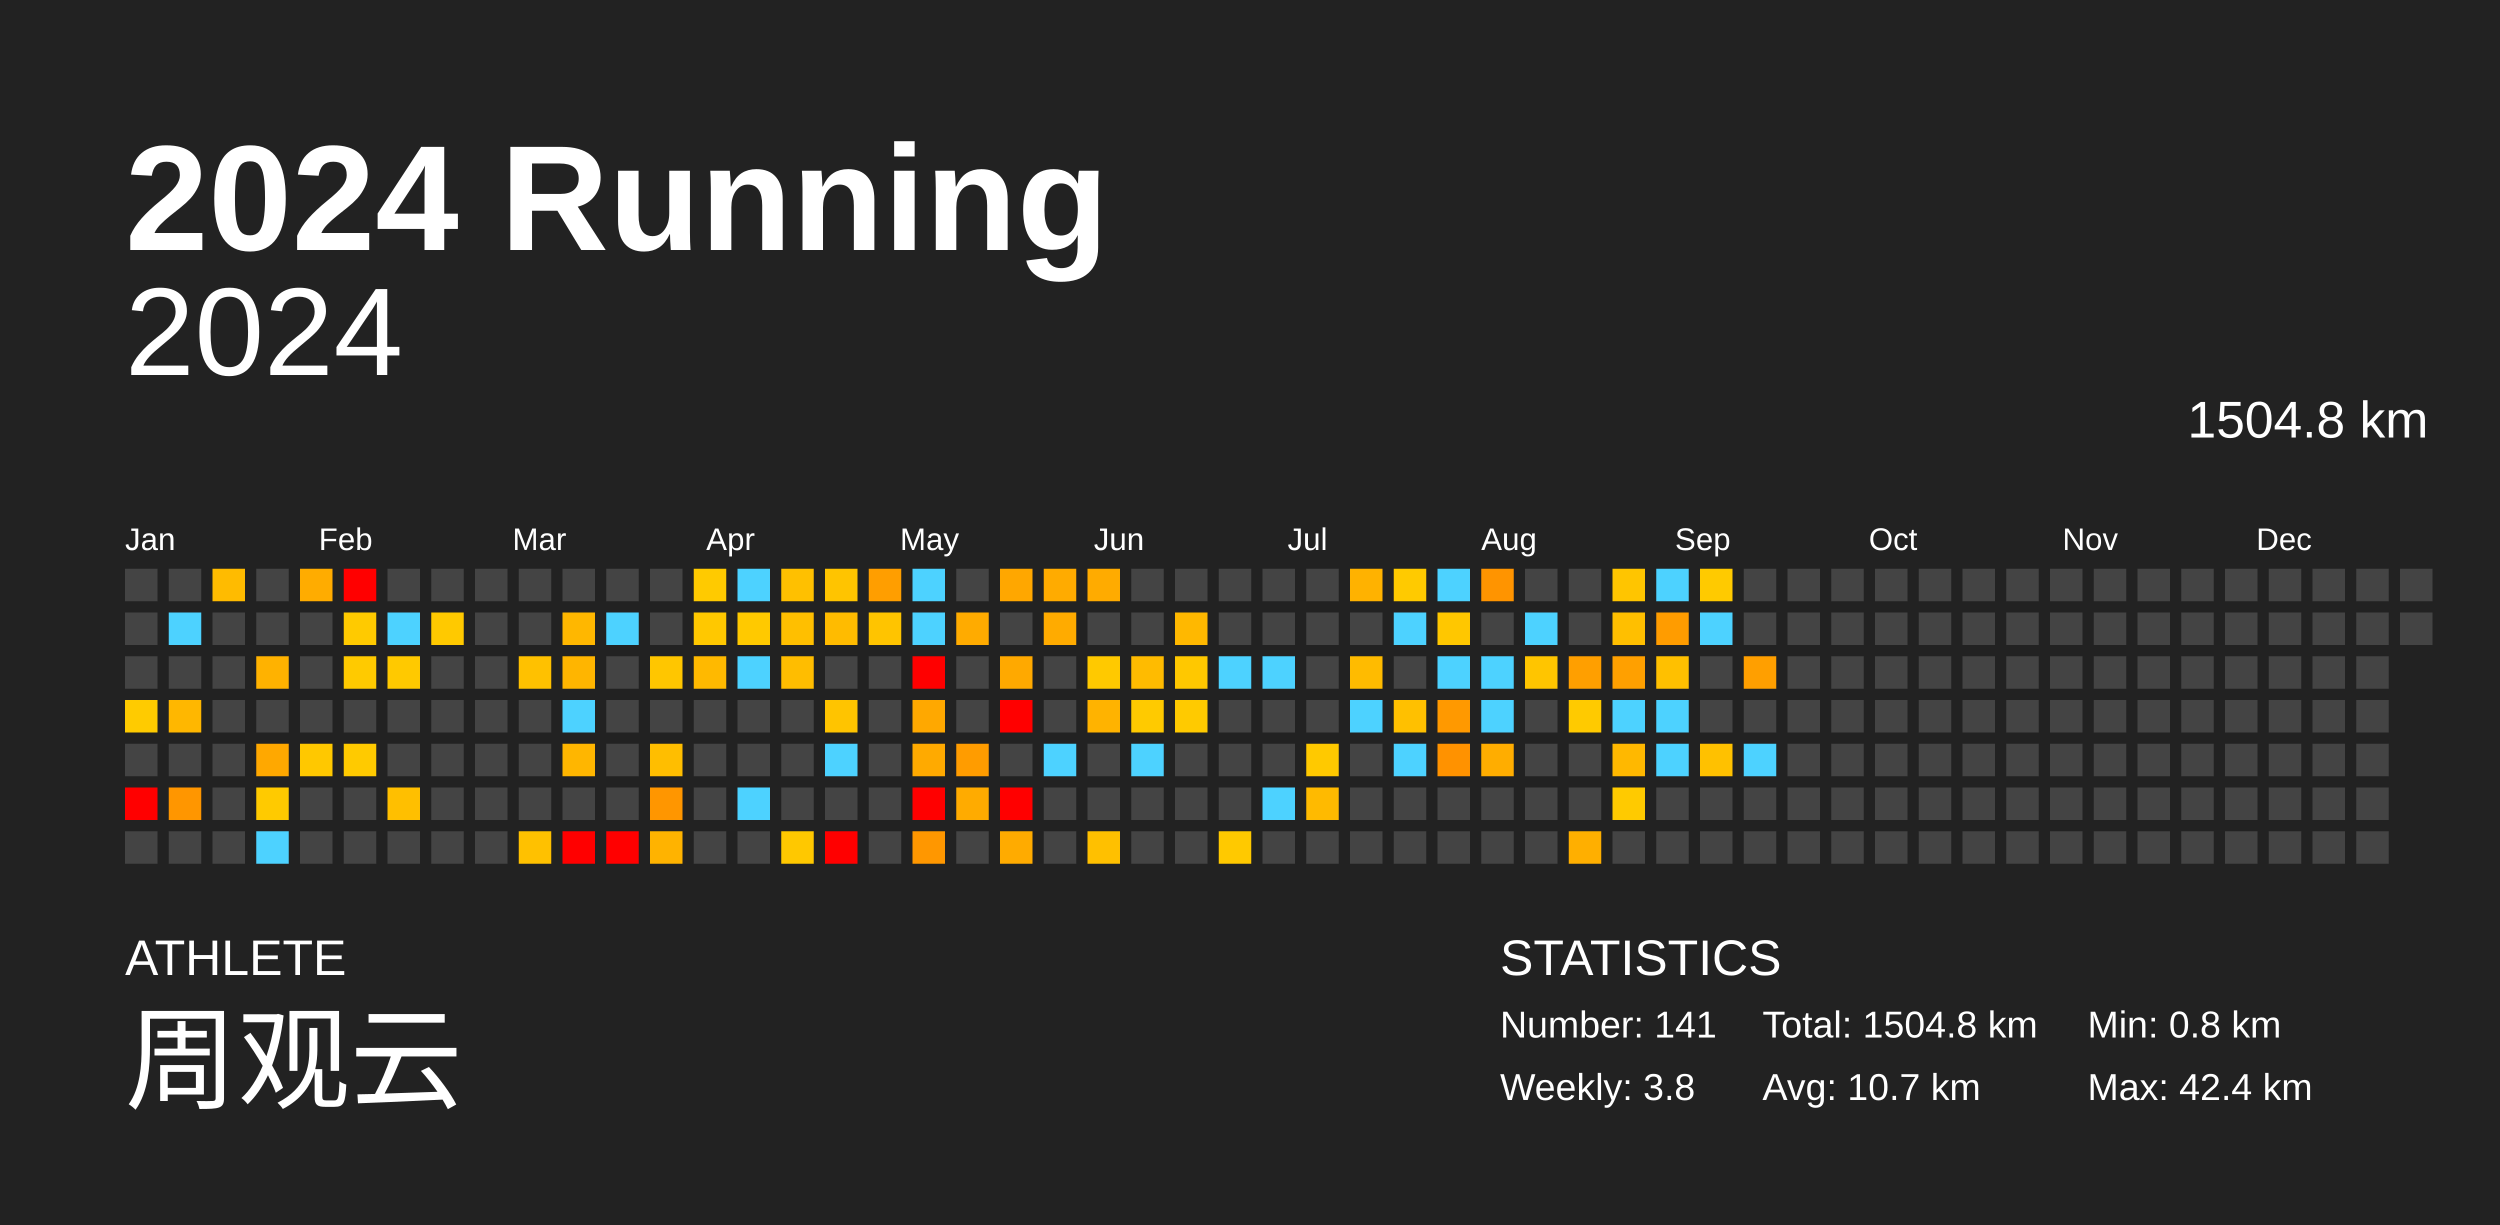
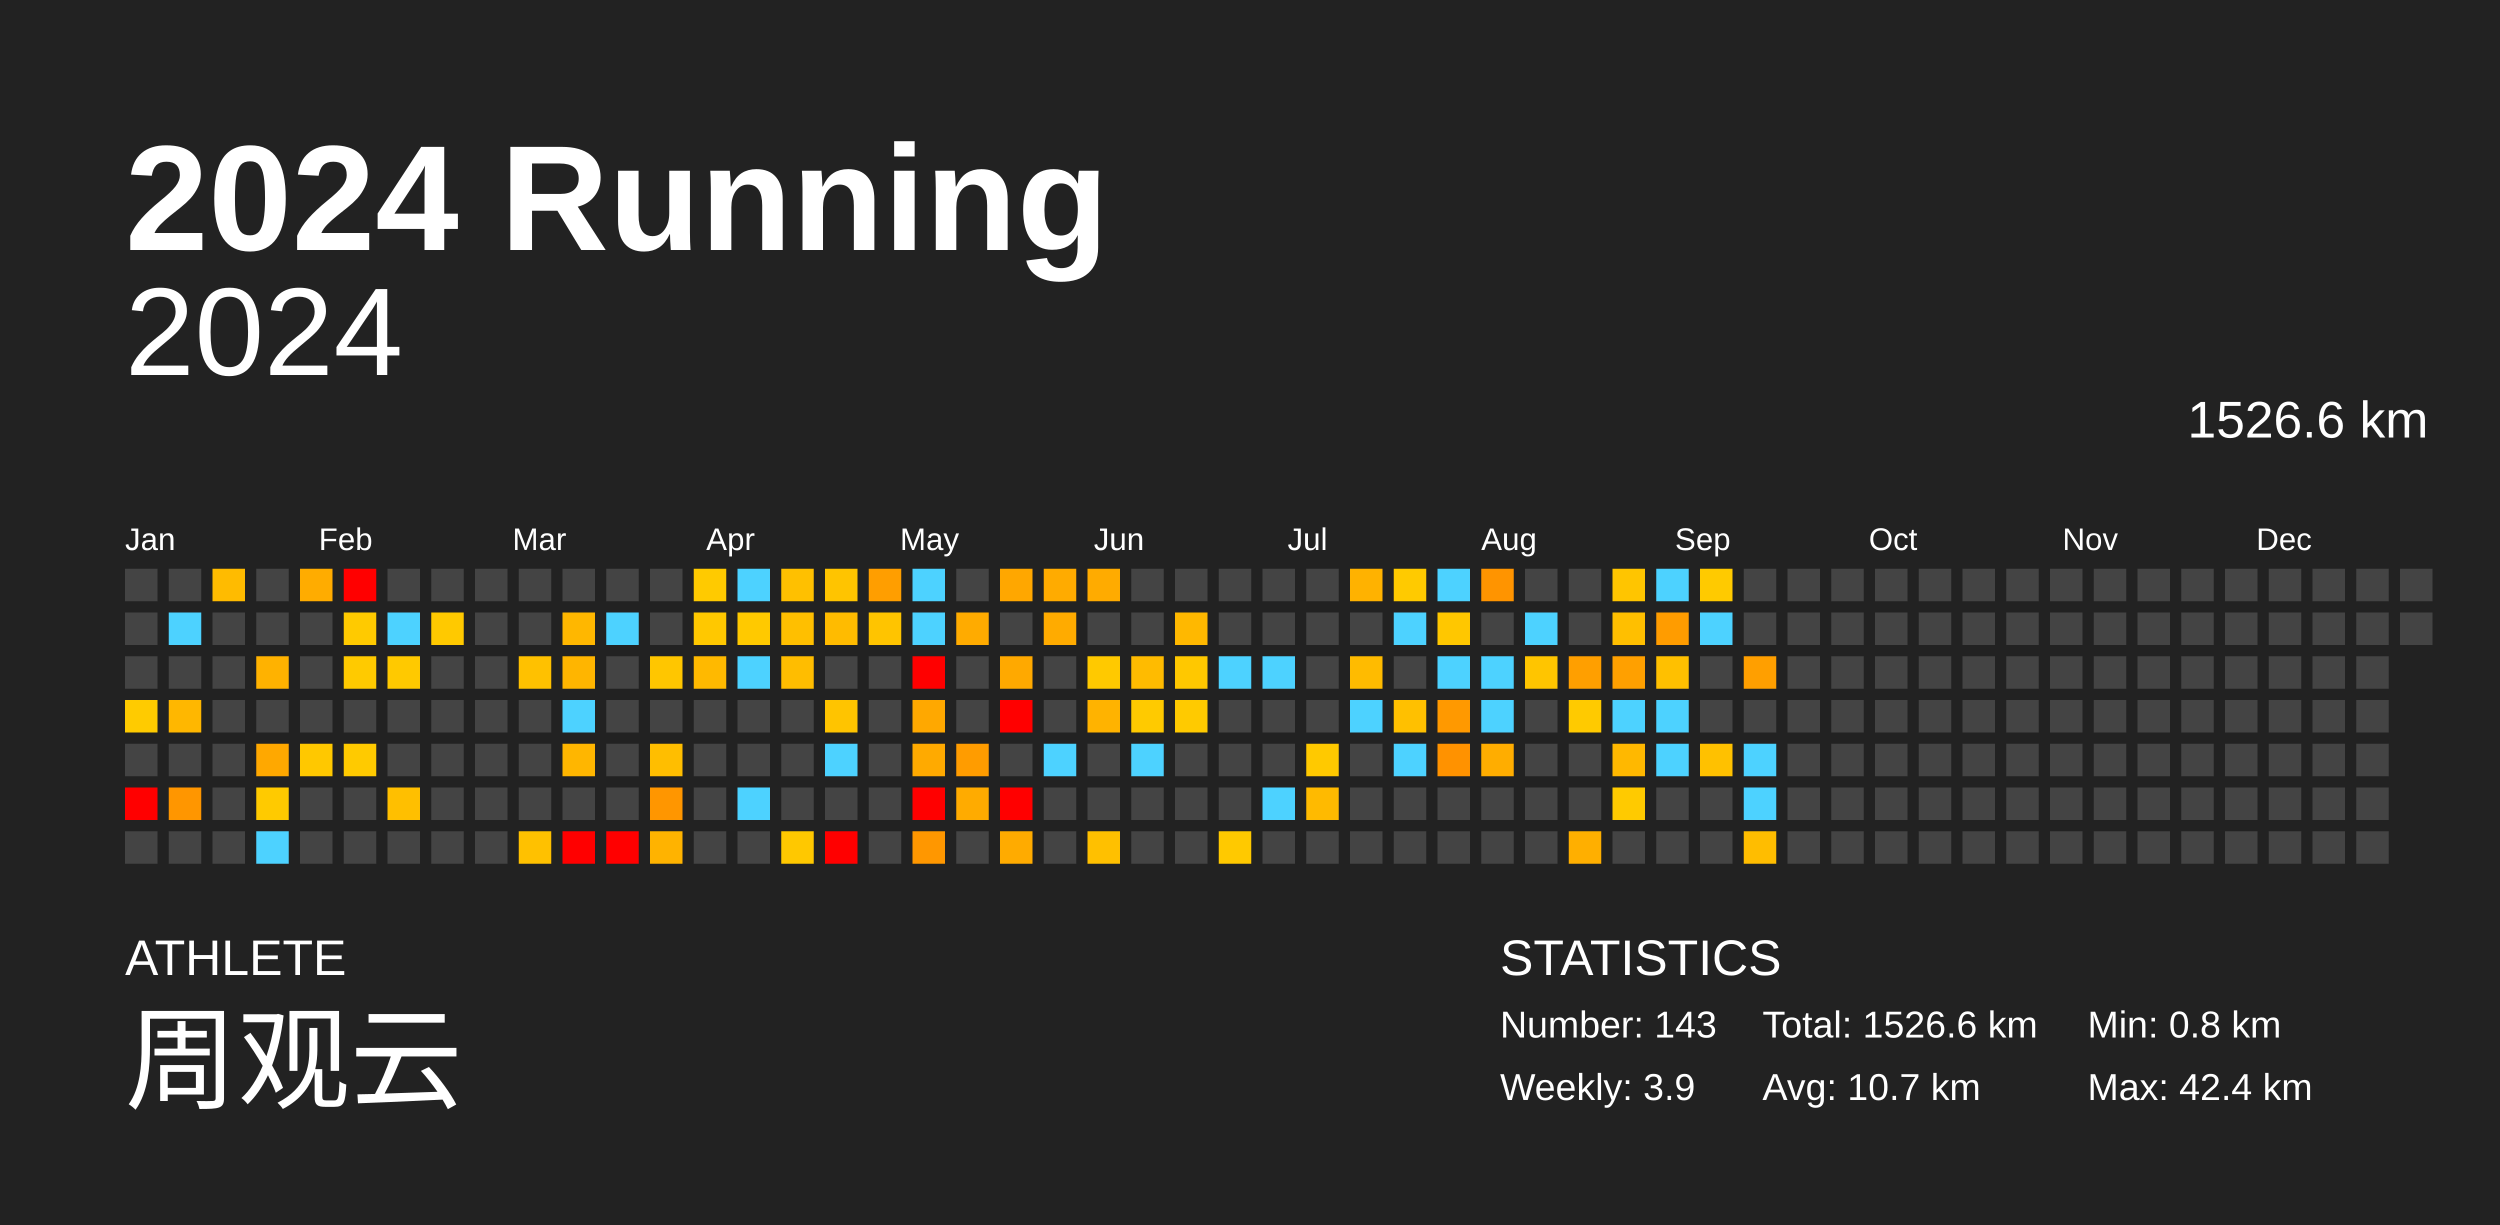
<svg xmlns="http://www.w3.org/2000/svg" baseProfile="full" height="98mm" version="1.1" viewBox="0,0,200,98" width="200mm">
  <defs />
  <rect fill="#222222" height="98" width="200" x="0" y="0" />
  <text fill="#FFFFFF" style="font-size:12px; font-family:Arial; font-weight:bold;" x="10" y="20">2024 Running</text>
  <text fill="#FFFFFF" style="font-size:4px; font-family:Arial" x="10" y="78">ATHLETE</text>
  <text fill="#FFFFFF" style="font-size:9px; font-family:Arial" x="10" y="88">周观云</text>
  <text fill="#FFFFFF" style="font-size:4px; font-family:Arial" x="120" y="78">STATISTICS</text>
-   <text fill="#FFFFFF" style="font-size:3px; font-family:Arial" x="120" y="83">Number: 141</text>
-   <text fill="#FFFFFF" style="font-size:3px; font-family:Arial" x="120" y="88">Weekly: 3.8</text>
-   <text fill="#FFFFFF" style="font-size:3px; font-family:Arial" x="141" y="83">Total: 1504.8 km</text>
+   <text fill="#FFFFFF" style="font-size:3px; font-family:Arial" x="120" y="83">Number: 143</text>
+   <text fill="#FFFFFF" style="font-size:3px; font-family:Arial" x="120" y="88">Weekly: 3.9</text>
+   <text fill="#FFFFFF" style="font-size:3px; font-family:Arial" x="141" y="83">Total: 1526.6 km</text>
  <text fill="#FFFFFF" style="font-size:3px; font-family:Arial" x="141" y="88">Avg: 10.7 km</text>
  <text fill="#FFFFFF" style="font-size:3px; font-family:Arial" x="167" y="83">Min: 0.8 km</text>
  <text fill="#FFFFFF" style="font-size:3px; font-family:Arial" x="167" y="88">Max: 42.4 km</text>
  <text alignment-baseline="hanging" fill="#FFFFFF" style="font-size:10.0px; font-family:Arial;" x="10" y="30">2024</text>
-   <text alignment-baseline="hanging" fill="#FFFFFF" style="font-size:4.125px; font-family:Arial;" x="175" y="35">1504.8 km</text>
+   <text alignment-baseline="hanging" fill="#FFFFFF" style="font-size:4.125px; font-family:Arial;" x="175" y="35">1526.6 km</text>
  <text fill="#FFFFFF" style="font-size:2.5px; font-family:Arial" x="10.0" y="44">Jan</text>
  <text fill="#FFFFFF" style="font-size:2.5px; font-family:Arial" x="25.5" y="44">Feb</text>
  <text fill="#FFFFFF" style="font-size:2.5px; font-family:Arial" x="41.0" y="44">Mar</text>
  <text fill="#FFFFFF" style="font-size:2.5px; font-family:Arial" x="56.5" y="44">Apr</text>
  <text fill="#FFFFFF" style="font-size:2.5px; font-family:Arial" x="72.0" y="44">May</text>
  <text fill="#FFFFFF" style="font-size:2.5px; font-family:Arial" x="87.5" y="44">Jun</text>
  <text fill="#FFFFFF" style="font-size:2.5px; font-family:Arial" x="103.0" y="44">Jul</text>
  <text fill="#FFFFFF" style="font-size:2.5px; font-family:Arial" x="118.5" y="44">Aug</text>
  <text fill="#FFFFFF" style="font-size:2.5px; font-family:Arial" x="134.0" y="44">Sep</text>
  <text fill="#FFFFFF" style="font-size:2.5px; font-family:Arial" x="149.5" y="44">Oct</text>
  <text fill="#FFFFFF" style="font-size:2.5px; font-family:Arial" x="165.0" y="44">Nov</text>
  <text fill="#FFFFFF" style="font-size:2.5px; font-family:Arial" x="180.5" y="44">Dec</text>
  <rect fill="#444444" height="2.6" width="2.6" x="10.0" y="45.5" />
  <rect fill="#444444" height="2.6" width="2.6" x="10.0" y="49.0" />
  <rect fill="#444444" height="2.6" width="2.6" x="10.0" y="52.5" />
  <rect fill="#ffcb00" height="2.6" width="2.6" x="10.0" y="56.0" />
  <rect fill="#444444" height="2.6" width="2.6" x="10.0" y="59.5" />
  <rect fill="red" height="2.6" width="2.6" x="10.0" y="63.0" />
  <rect fill="#444444" height="2.6" width="2.6" x="10.0" y="66.5" />
  <rect fill="#444444" height="2.6" width="2.6" x="13.5" y="45.5" />
  <rect fill="#4dd2ff" height="2.6" width="2.6" x="13.5" y="49.0" />
  <rect fill="#444444" height="2.6" width="2.6" x="13.5" y="52.5" />
  <rect fill="#ffb700" height="2.6" width="2.6" x="13.5" y="56.0" />
  <rect fill="#444444" height="2.6" width="2.6" x="13.5" y="59.5" />
  <rect fill="#ff9600" height="2.6" width="2.6" x="13.5" y="63.0" />
  <rect fill="#444444" height="2.6" width="2.6" x="13.5" y="66.5" />
  <rect fill="#ffbb00" height="2.6" width="2.6" x="17.0" y="45.5" />
  <rect fill="#444444" height="2.6" width="2.6" x="17.0" y="49.0" />
  <rect fill="#444444" height="2.6" width="2.6" x="17.0" y="52.5" />
  <rect fill="#444444" height="2.6" width="2.6" x="17.0" y="56.0" />
  <rect fill="#444444" height="2.6" width="2.6" x="17.0" y="59.5" />
  <rect fill="#444444" height="2.6" width="2.6" x="17.0" y="63.0" />
  <rect fill="#444444" height="2.6" width="2.6" x="17.0" y="66.5" />
  <rect fill="#444444" height="2.6" width="2.6" x="20.5" y="45.5" />
  <rect fill="#444444" height="2.6" width="2.6" x="20.5" y="49.0" />
  <rect fill="#ffb200" height="2.6" width="2.6" x="20.5" y="52.5" />
  <rect fill="#444444" height="2.6" width="2.6" x="20.5" y="56.0" />
  <rect fill="#ffa800" height="2.6" width="2.6" x="20.5" y="59.5" />
  <rect fill="#ffca00" height="2.6" width="2.6" x="20.5" y="63.0" />
  <rect fill="#4dd2ff" height="2.6" width="2.6" x="20.5" y="66.5" />
  <rect fill="#ffac00" height="2.6" width="2.6" x="24.0" y="45.5" />
  <rect fill="#444444" height="2.6" width="2.6" x="24.0" y="49.0" />
  <rect fill="#444444" height="2.6" width="2.6" x="24.0" y="52.5" />
  <rect fill="#444444" height="2.6" width="2.6" x="24.0" y="56.0" />
  <rect fill="#ffc800" height="2.6" width="2.6" x="24.0" y="59.5" />
  <rect fill="#444444" height="2.6" width="2.6" x="24.0" y="63.0" />
  <rect fill="#444444" height="2.6" width="2.6" x="24.0" y="66.5" />
  <rect fill="red" height="2.6" width="2.6" x="27.5" y="45.5" />
  <rect fill="#ffca00" height="2.6" width="2.6" x="27.5" y="49.0" />
  <rect fill="#ffca00" height="2.6" width="2.6" x="27.5" y="52.5" />
  <rect fill="#444444" height="2.6" width="2.6" x="27.5" y="56.0" />
  <rect fill="#ffca00" height="2.6" width="2.6" x="27.5" y="59.5" />
  <rect fill="#444444" height="2.6" width="2.6" x="27.5" y="63.0" />
  <rect fill="#444444" height="2.6" width="2.6" x="27.5" y="66.5" />
  <rect fill="#444444" height="2.6" width="2.6" x="31.0" y="45.5" />
  <rect fill="#4dd2ff" height="2.6" width="2.6" x="31.0" y="49.0" />
  <rect fill="#ffc900" height="2.6" width="2.6" x="31.0" y="52.5" />
  <rect fill="#444444" height="2.6" width="2.6" x="31.0" y="56.0" />
  <rect fill="#444444" height="2.6" width="2.6" x="31.0" y="59.5" />
  <rect fill="#ffbf00" height="2.6" width="2.6" x="31.0" y="63.0" />
  <rect fill="#444444" height="2.6" width="2.6" x="31.0" y="66.5" />
  <rect fill="#444444" height="2.6" width="2.6" x="34.5" y="45.5" />
  <rect fill="#ffc900" height="2.6" width="2.6" x="34.5" y="49.0" />
  <rect fill="#444444" height="2.6" width="2.6" x="34.5" y="52.5" />
  <rect fill="#444444" height="2.6" width="2.6" x="34.5" y="56.0" />
  <rect fill="#444444" height="2.6" width="2.6" x="34.5" y="59.5" />
  <rect fill="#444444" height="2.6" width="2.6" x="34.5" y="63.0" />
  <rect fill="#444444" height="2.6" width="2.6" x="34.5" y="66.5" />
  <rect fill="#444444" height="2.6" width="2.6" x="38.0" y="45.5" />
  <rect fill="#444444" height="2.6" width="2.6" x="38.0" y="49.0" />
  <rect fill="#444444" height="2.6" width="2.6" x="38.0" y="52.5" />
  <rect fill="#444444" height="2.6" width="2.6" x="38.0" y="56.0" />
  <rect fill="#444444" height="2.6" width="2.6" x="38.0" y="59.5" />
  <rect fill="#444444" height="2.6" width="2.6" x="38.0" y="63.0" />
  <rect fill="#444444" height="2.6" width="2.6" x="38.0" y="66.5" />
  <rect fill="#444444" height="2.6" width="2.6" x="41.5" y="45.5" />
  <rect fill="#444444" height="2.6" width="2.6" x="41.5" y="49.0" />
  <rect fill="#ffc100" height="2.6" width="2.6" x="41.5" y="52.5" />
  <rect fill="#444444" height="2.6" width="2.6" x="41.5" y="56.0" />
  <rect fill="#444444" height="2.6" width="2.6" x="41.5" y="59.5" />
  <rect fill="#444444" height="2.6" width="2.6" x="41.5" y="63.0" />
  <rect fill="#ffc100" height="2.6" width="2.6" x="41.5" y="66.5" />
  <rect fill="#444444" height="2.6" width="2.6" x="45.0" y="45.5" />
  <rect fill="#ffb700" height="2.6" width="2.6" x="45.0" y="49.0" />
  <rect fill="#ffb500" height="2.6" width="2.6" x="45.0" y="52.5" />
  <rect fill="#4dd2ff" height="2.6" width="2.6" x="45.0" y="56.0" />
  <rect fill="#ffb600" height="2.6" width="2.6" x="45.0" y="59.5" />
  <rect fill="#444444" height="2.6" width="2.6" x="45.0" y="63.0" />
  <rect fill="red" height="2.6" width="2.6" x="45.0" y="66.5" />
  <rect fill="#444444" height="2.6" width="2.6" x="48.5" y="45.5" />
  <rect fill="#4dd2ff" height="2.6" width="2.6" x="48.5" y="49.0" />
  <rect fill="#444444" height="2.6" width="2.6" x="48.5" y="52.5" />
  <rect fill="#444444" height="2.6" width="2.6" x="48.5" y="56.0" />
  <rect fill="#444444" height="2.6" width="2.6" x="48.5" y="59.5" />
  <rect fill="#444444" height="2.6" width="2.6" x="48.5" y="63.0" />
  <rect fill="red" height="2.6" width="2.6" x="48.5" y="66.5" />
  <rect fill="#444444" height="2.6" width="2.6" x="52.0" y="45.5" />
  <rect fill="#444444" height="2.6" width="2.6" x="52.0" y="49.0" />
  <rect fill="#ffc600" height="2.6" width="2.6" x="52.0" y="52.5" />
  <rect fill="#444444" height="2.6" width="2.6" x="52.0" y="56.0" />
  <rect fill="#ffbe00" height="2.6" width="2.6" x="52.0" y="59.5" />
  <rect fill="#ff9600" height="2.6" width="2.6" x="52.0" y="63.0" />
  <rect fill="#ffb300" height="2.6" width="2.6" x="52.0" y="66.5" />
  <rect fill="#ffca00" height="2.6" width="2.6" x="55.5" y="45.5" />
  <rect fill="#ffc800" height="2.6" width="2.6" x="55.5" y="49.0" />
  <rect fill="#ffb900" height="2.6" width="2.6" x="55.5" y="52.5" />
  <rect fill="#444444" height="2.6" width="2.6" x="55.5" y="56.0" />
  <rect fill="#444444" height="2.6" width="2.6" x="55.5" y="59.5" />
  <rect fill="#444444" height="2.6" width="2.6" x="55.5" y="63.0" />
  <rect fill="#444444" height="2.6" width="2.6" x="55.5" y="66.5" />
  <rect fill="#4dd2ff" height="2.6" width="2.6" x="59.0" y="45.5" />
  <rect fill="#ffc900" height="2.6" width="2.6" x="59.0" y="49.0" />
  <rect fill="#4dd2ff" height="2.6" width="2.6" x="59.0" y="52.5" />
  <rect fill="#444444" height="2.6" width="2.6" x="59.0" y="56.0" />
  <rect fill="#444444" height="2.6" width="2.6" x="59.0" y="59.5" />
  <rect fill="#4dd2ff" height="2.6" width="2.6" x="59.0" y="63.0" />
  <rect fill="#444444" height="2.6" width="2.6" x="59.0" y="66.5" />
  <rect fill="#ffc000" height="2.6" width="2.6" x="62.5" y="45.5" />
  <rect fill="#ffbf00" height="2.6" width="2.6" x="62.5" y="49.0" />
  <rect fill="#ffbd00" height="2.6" width="2.6" x="62.5" y="52.5" />
  <rect fill="#444444" height="2.6" width="2.6" x="62.5" y="56.0" />
  <rect fill="#444444" height="2.6" width="2.6" x="62.5" y="59.5" />
  <rect fill="#444444" height="2.6" width="2.6" x="62.5" y="63.0" />
  <rect fill="#ffc800" height="2.6" width="2.6" x="62.5" y="66.5" />
  <rect fill="#ffc400" height="2.6" width="2.6" x="66.0" y="45.5" />
  <rect fill="#ffbb00" height="2.6" width="2.6" x="66.0" y="49.0" />
  <rect fill="#444444" height="2.6" width="2.6" x="66.0" y="52.5" />
  <rect fill="#ffc400" height="2.6" width="2.6" x="66.0" y="56.0" />
  <rect fill="#4dd2ff" height="2.6" width="2.6" x="66.0" y="59.5" />
  <rect fill="#444444" height="2.6" width="2.6" x="66.0" y="63.0" />
  <rect fill="red" height="2.6" width="2.6" x="66.0" y="66.5" />
  <rect fill="#ff9e00" height="2.6" width="2.6" x="69.5" y="45.5" />
  <rect fill="#ffc400" height="2.6" width="2.6" x="69.5" y="49.0" />
  <rect fill="#444444" height="2.6" width="2.6" x="69.5" y="52.5" />
  <rect fill="#444444" height="2.6" width="2.6" x="69.5" y="56.0" />
  <rect fill="#444444" height="2.6" width="2.6" x="69.5" y="59.5" />
  <rect fill="#444444" height="2.6" width="2.6" x="69.5" y="63.0" />
  <rect fill="#444444" height="2.6" width="2.6" x="69.5" y="66.5" />
  <rect fill="#4dd2ff" height="2.6" width="2.6" x="73.0" y="45.5" />
  <rect fill="#4dd2ff" height="2.6" width="2.6" x="73.0" y="49.0" />
  <rect fill="red" height="2.6" width="2.6" x="73.0" y="52.5" />
  <rect fill="#ffa800" height="2.6" width="2.6" x="73.0" y="56.0" />
  <rect fill="#ffaa00" height="2.6" width="2.6" x="73.0" y="59.5" />
  <rect fill="red" height="2.6" width="2.6" x="73.0" y="63.0" />
  <rect fill="#ff9700" height="2.6" width="2.6" x="73.0" y="66.5" />
  <rect fill="#444444" height="2.6" width="2.6" x="76.5" y="45.5" />
  <rect fill="#ffab00" height="2.6" width="2.6" x="76.5" y="49.0" />
  <rect fill="#444444" height="2.6" width="2.6" x="76.5" y="52.5" />
  <rect fill="#444444" height="2.6" width="2.6" x="76.5" y="56.0" />
  <rect fill="#ff9c00" height="2.6" width="2.6" x="76.5" y="59.5" />
  <rect fill="#ffab00" height="2.6" width="2.6" x="76.5" y="63.0" />
  <rect fill="#444444" height="2.6" width="2.6" x="76.5" y="66.5" />
  <rect fill="#ffa700" height="2.6" width="2.6" x="80.0" y="45.5" />
  <rect fill="#444444" height="2.6" width="2.6" x="80.0" y="49.0" />
  <rect fill="#ffa900" height="2.6" width="2.6" x="80.0" y="52.5" />
  <rect fill="red" height="2.6" width="2.6" x="80.0" y="56.0" />
  <rect fill="#444444" height="2.6" width="2.6" x="80.0" y="59.5" />
  <rect fill="red" height="2.6" width="2.6" x="80.0" y="63.0" />
  <rect fill="#ffab00" height="2.6" width="2.6" x="80.0" y="66.5" />
  <rect fill="#ffab00" height="2.6" width="2.6" x="83.5" y="45.5" />
  <rect fill="#ffab00" height="2.6" width="2.6" x="83.5" y="49.0" />
  <rect fill="#444444" height="2.6" width="2.6" x="83.5" y="52.5" />
  <rect fill="#444444" height="2.6" width="2.6" x="83.5" y="56.0" />
  <rect fill="#4dd2ff" height="2.6" width="2.6" x="83.5" y="59.5" />
  <rect fill="#444444" height="2.6" width="2.6" x="83.5" y="63.0" />
  <rect fill="#444444" height="2.6" width="2.6" x="83.5" y="66.5" />
  <rect fill="#ffab00" height="2.6" width="2.6" x="87.0" y="45.5" />
  <rect fill="#444444" height="2.6" width="2.6" x="87.0" y="49.0" />
  <rect fill="#ffc900" height="2.6" width="2.6" x="87.0" y="52.5" />
  <rect fill="#ffb300" height="2.6" width="2.6" x="87.0" y="56.0" />
  <rect fill="#444444" height="2.6" width="2.6" x="87.0" y="59.5" />
  <rect fill="#444444" height="2.6" width="2.6" x="87.0" y="63.0" />
  <rect fill="#ffc000" height="2.6" width="2.6" x="87.0" y="66.5" />
  <rect fill="#444444" height="2.6" width="2.6" x="90.5" y="45.5" />
  <rect fill="#444444" height="2.6" width="2.6" x="90.5" y="49.0" />
  <rect fill="#ffbb00" height="2.6" width="2.6" x="90.5" y="52.5" />
  <rect fill="#ffca00" height="2.6" width="2.6" x="90.5" y="56.0" />
  <rect fill="#4dd2ff" height="2.6" width="2.6" x="90.5" y="59.5" />
  <rect fill="#444444" height="2.6" width="2.6" x="90.5" y="63.0" />
  <rect fill="#444444" height="2.6" width="2.6" x="90.5" y="66.5" />
  <rect fill="#444444" height="2.6" width="2.6" x="94.0" y="45.5" />
  <rect fill="#ffb800" height="2.6" width="2.6" x="94.0" y="49.0" />
  <rect fill="#ffc800" height="2.6" width="2.6" x="94.0" y="52.5" />
  <rect fill="#ffca00" height="2.6" width="2.6" x="94.0" y="56.0" />
  <rect fill="#444444" height="2.6" width="2.6" x="94.0" y="59.5" />
  <rect fill="#444444" height="2.6" width="2.6" x="94.0" y="63.0" />
  <rect fill="#444444" height="2.6" width="2.6" x="94.0" y="66.5" />
  <rect fill="#444444" height="2.6" width="2.6" x="97.5" y="45.5" />
  <rect fill="#444444" height="2.6" width="2.6" x="97.5" y="49.0" />
  <rect fill="#4dd2ff" height="2.6" width="2.6" x="97.5" y="52.5" />
  <rect fill="#444444" height="2.6" width="2.6" x="97.5" y="56.0" />
  <rect fill="#444444" height="2.6" width="2.6" x="97.5" y="59.5" />
  <rect fill="#444444" height="2.6" width="2.6" x="97.5" y="63.0" />
  <rect fill="#ffc900" height="2.6" width="2.6" x="97.5" y="66.5" />
  <rect fill="#444444" height="2.6" width="2.6" x="101.0" y="45.5" />
  <rect fill="#444444" height="2.6" width="2.6" x="101.0" y="49.0" />
  <rect fill="#4dd2ff" height="2.6" width="2.6" x="101.0" y="52.5" />
  <rect fill="#444444" height="2.6" width="2.6" x="101.0" y="56.0" />
  <rect fill="#444444" height="2.6" width="2.6" x="101.0" y="59.5" />
  <rect fill="#4dd2ff" height="2.6" width="2.6" x="101.0" y="63.0" />
  <rect fill="#444444" height="2.6" width="2.6" x="101.0" y="66.5" />
  <rect fill="#444444" height="2.6" width="2.6" x="104.5" y="45.5" />
  <rect fill="#444444" height="2.6" width="2.6" x="104.5" y="49.0" />
  <rect fill="#444444" height="2.6" width="2.6" x="104.5" y="52.5" />
  <rect fill="#444444" height="2.6" width="2.6" x="104.5" y="56.0" />
  <rect fill="#ffc900" height="2.6" width="2.6" x="104.5" y="59.5" />
  <rect fill="#ffba00" height="2.6" width="2.6" x="104.5" y="63.0" />
  <rect fill="#444444" height="2.6" width="2.6" x="104.5" y="66.5" />
  <rect fill="#ffb200" height="2.6" width="2.6" x="108.0" y="45.5" />
  <rect fill="#444444" height="2.6" width="2.6" x="108.0" y="49.0" />
  <rect fill="#ffbb00" height="2.6" width="2.6" x="108.0" y="52.5" />
  <rect fill="#4dd2ff" height="2.6" width="2.6" x="108.0" y="56.0" />
  <rect fill="#444444" height="2.6" width="2.6" x="108.0" y="59.5" />
  <rect fill="#444444" height="2.6" width="2.6" x="108.0" y="63.0" />
  <rect fill="#444444" height="2.6" width="2.6" x="108.0" y="66.5" />
  <rect fill="#ffca00" height="2.6" width="2.6" x="111.5" y="45.5" />
  <rect fill="#4dd2ff" height="2.6" width="2.6" x="111.5" y="49.0" />
  <rect fill="#444444" height="2.6" width="2.6" x="111.5" y="52.5" />
  <rect fill="#ffc000" height="2.6" width="2.6" x="111.5" y="56.0" />
  <rect fill="#4dd2ff" height="2.6" width="2.6" x="111.5" y="59.5" />
  <rect fill="#444444" height="2.6" width="2.6" x="111.5" y="63.0" />
  <rect fill="#444444" height="2.6" width="2.6" x="111.5" y="66.5" />
  <rect fill="#4dd2ff" height="2.6" width="2.6" x="115.0" y="45.5" />
  <rect fill="#ffc700" height="2.6" width="2.6" x="115.0" y="49.0" />
  <rect fill="#4dd2ff" height="2.6" width="2.6" x="115.0" y="52.5" />
  <rect fill="#ff9900" height="2.6" width="2.6" x="115.0" y="56.0" />
  <rect fill="#ff9200" height="2.6" width="2.6" x="115.0" y="59.5" />
  <rect fill="#444444" height="2.6" width="2.6" x="115.0" y="63.0" />
  <rect fill="#444444" height="2.6" width="2.6" x="115.0" y="66.5" />
  <rect fill="#ff9400" height="2.6" width="2.6" x="118.5" y="45.5" />
  <rect fill="#444444" height="2.6" width="2.6" x="118.5" y="49.0" />
  <rect fill="#4dd2ff" height="2.6" width="2.6" x="118.5" y="52.5" />
  <rect fill="#4dd2ff" height="2.6" width="2.6" x="118.5" y="56.0" />
  <rect fill="#ffad00" height="2.6" width="2.6" x="118.5" y="59.5" />
  <rect fill="#444444" height="2.6" width="2.6" x="118.5" y="63.0" />
  <rect fill="#444444" height="2.6" width="2.6" x="118.5" y="66.5" />
  <rect fill="#444444" height="2.6" width="2.6" x="122.0" y="45.5" />
  <rect fill="#4dd2ff" height="2.6" width="2.6" x="122.0" y="49.0" />
  <rect fill="#ffc500" height="2.6" width="2.6" x="122.0" y="52.5" />
  <rect fill="#444444" height="2.6" width="2.6" x="122.0" y="56.0" />
  <rect fill="#444444" height="2.6" width="2.6" x="122.0" y="59.5" />
  <rect fill="#444444" height="2.6" width="2.6" x="122.0" y="63.0" />
  <rect fill="#444444" height="2.6" width="2.6" x="122.0" y="66.5" />
  <rect fill="#444444" height="2.6" width="2.6" x="125.5" y="45.5" />
  <rect fill="#444444" height="2.6" width="2.6" x="125.5" y="49.0" />
  <rect fill="#ff9f00" height="2.6" width="2.6" x="125.5" y="52.5" />
  <rect fill="#ffca00" height="2.6" width="2.6" x="125.5" y="56.0" />
  <rect fill="#444444" height="2.6" width="2.6" x="125.5" y="59.5" />
  <rect fill="#444444" height="2.6" width="2.6" x="125.5" y="63.0" />
  <rect fill="#ffaf00" height="2.6" width="2.6" x="125.5" y="66.5" />
  <rect fill="#ffc500" height="2.6" width="2.6" x="129.0" y="45.5" />
  <rect fill="#ffbf00" height="2.6" width="2.6" x="129.0" y="49.0" />
  <rect fill="#ffa000" height="2.6" width="2.6" x="129.0" y="52.5" />
  <rect fill="#4dd2ff" height="2.6" width="2.6" x="129.0" y="56.0" />
  <rect fill="#ffb800" height="2.6" width="2.6" x="129.0" y="59.5" />
  <rect fill="#ffca00" height="2.6" width="2.6" x="129.0" y="63.0" />
  <rect fill="#444444" height="2.6" width="2.6" x="129.0" y="66.5" />
  <rect fill="#4dd2ff" height="2.6" width="2.6" x="132.5" y="45.5" />
  <rect fill="#ff9c00" height="2.6" width="2.6" x="132.5" y="49.0" />
  <rect fill="#ffc000" height="2.6" width="2.6" x="132.5" y="52.5" />
  <rect fill="#4dd2ff" height="2.6" width="2.6" x="132.5" y="56.0" />
  <rect fill="#4dd2ff" height="2.6" width="2.6" x="132.5" y="59.5" />
  <rect fill="#444444" height="2.6" width="2.6" x="132.5" y="63.0" />
  <rect fill="#444444" height="2.6" width="2.6" x="132.5" y="66.5" />
  <rect fill="#ffca00" height="2.6" width="2.6" x="136.0" y="45.5" />
  <rect fill="#4dd2ff" height="2.6" width="2.6" x="136.0" y="49.0" />
  <rect fill="#444444" height="2.6" width="2.6" x="136.0" y="52.5" />
  <rect fill="#444444" height="2.6" width="2.6" x="136.0" y="56.0" />
  <rect fill="#ffc100" height="2.6" width="2.6" x="136.0" y="59.5" />
  <rect fill="#444444" height="2.6" width="2.6" x="136.0" y="63.0" />
  <rect fill="#444444" height="2.6" width="2.6" x="136.0" y="66.5" />
  <rect fill="#444444" height="2.6" width="2.6" x="139.5" y="45.5" />
  <rect fill="#444444" height="2.6" width="2.6" x="139.5" y="49.0" />
  <rect fill="#ff9f00" height="2.6" width="2.6" x="139.5" y="52.5" />
  <rect fill="#444444" height="2.6" width="2.6" x="139.5" y="56.0" />
  <rect fill="#4dd2ff" height="2.6" width="2.6" x="139.5" y="59.5" />
-   <rect fill="#444444" height="2.6" width="2.6" x="139.5" y="63.0" />
-   <rect fill="#444444" height="2.6" width="2.6" x="139.5" y="66.5" />
+   <rect fill="#4dd2ff" height="2.6" width="2.6" x="139.5" y="63.0" />
+   <rect fill="#ffbd00" height="2.6" width="2.6" x="139.5" y="66.5" />
  <rect fill="#444444" height="2.6" width="2.6" x="143.0" y="45.5" />
  <rect fill="#444444" height="2.6" width="2.6" x="143.0" y="49.0" />
  <rect fill="#444444" height="2.6" width="2.6" x="143.0" y="52.5" />
  <rect fill="#444444" height="2.6" width="2.6" x="143.0" y="56.0" />
  <rect fill="#444444" height="2.6" width="2.6" x="143.0" y="59.5" />
  <rect fill="#444444" height="2.6" width="2.6" x="143.0" y="63.0" />
  <rect fill="#444444" height="2.6" width="2.6" x="143.0" y="66.5" />
  <rect fill="#444444" height="2.6" width="2.6" x="146.5" y="45.5" />
  <rect fill="#444444" height="2.6" width="2.6" x="146.5" y="49.0" />
  <rect fill="#444444" height="2.6" width="2.6" x="146.5" y="52.5" />
  <rect fill="#444444" height="2.6" width="2.6" x="146.5" y="56.0" />
  <rect fill="#444444" height="2.6" width="2.6" x="146.5" y="59.5" />
  <rect fill="#444444" height="2.6" width="2.6" x="146.5" y="63.0" />
  <rect fill="#444444" height="2.6" width="2.6" x="146.5" y="66.5" />
  <rect fill="#444444" height="2.6" width="2.6" x="150.0" y="45.5" />
  <rect fill="#444444" height="2.6" width="2.6" x="150.0" y="49.0" />
  <rect fill="#444444" height="2.6" width="2.6" x="150.0" y="52.5" />
  <rect fill="#444444" height="2.6" width="2.6" x="150.0" y="56.0" />
  <rect fill="#444444" height="2.6" width="2.6" x="150.0" y="59.5" />
  <rect fill="#444444" height="2.6" width="2.6" x="150.0" y="63.0" />
  <rect fill="#444444" height="2.6" width="2.6" x="150.0" y="66.5" />
  <rect fill="#444444" height="2.6" width="2.6" x="153.5" y="45.5" />
  <rect fill="#444444" height="2.6" width="2.6" x="153.5" y="49.0" />
  <rect fill="#444444" height="2.6" width="2.6" x="153.5" y="52.5" />
  <rect fill="#444444" height="2.6" width="2.6" x="153.5" y="56.0" />
  <rect fill="#444444" height="2.6" width="2.6" x="153.5" y="59.5" />
  <rect fill="#444444" height="2.6" width="2.6" x="153.5" y="63.0" />
  <rect fill="#444444" height="2.6" width="2.6" x="153.5" y="66.5" />
  <rect fill="#444444" height="2.6" width="2.6" x="157.0" y="45.5" />
  <rect fill="#444444" height="2.6" width="2.6" x="157.0" y="49.0" />
  <rect fill="#444444" height="2.6" width="2.6" x="157.0" y="52.5" />
  <rect fill="#444444" height="2.6" width="2.6" x="157.0" y="56.0" />
  <rect fill="#444444" height="2.6" width="2.6" x="157.0" y="59.5" />
  <rect fill="#444444" height="2.6" width="2.6" x="157.0" y="63.0" />
  <rect fill="#444444" height="2.6" width="2.6" x="157.0" y="66.5" />
  <rect fill="#444444" height="2.6" width="2.6" x="160.5" y="45.5" />
  <rect fill="#444444" height="2.6" width="2.6" x="160.5" y="49.0" />
  <rect fill="#444444" height="2.6" width="2.6" x="160.5" y="52.5" />
  <rect fill="#444444" height="2.6" width="2.6" x="160.5" y="56.0" />
  <rect fill="#444444" height="2.6" width="2.6" x="160.5" y="59.5" />
  <rect fill="#444444" height="2.6" width="2.6" x="160.5" y="63.0" />
  <rect fill="#444444" height="2.6" width="2.6" x="160.5" y="66.5" />
  <rect fill="#444444" height="2.6" width="2.6" x="164.0" y="45.5" />
  <rect fill="#444444" height="2.6" width="2.6" x="164.0" y="49.0" />
  <rect fill="#444444" height="2.6" width="2.6" x="164.0" y="52.5" />
  <rect fill="#444444" height="2.6" width="2.6" x="164.0" y="56.0" />
  <rect fill="#444444" height="2.6" width="2.6" x="164.0" y="59.5" />
  <rect fill="#444444" height="2.6" width="2.6" x="164.0" y="63.0" />
  <rect fill="#444444" height="2.6" width="2.6" x="164.0" y="66.5" />
  <rect fill="#444444" height="2.6" width="2.6" x="167.5" y="45.5" />
  <rect fill="#444444" height="2.6" width="2.6" x="167.5" y="49.0" />
  <rect fill="#444444" height="2.6" width="2.6" x="167.5" y="52.5" />
  <rect fill="#444444" height="2.6" width="2.6" x="167.5" y="56.0" />
  <rect fill="#444444" height="2.6" width="2.6" x="167.5" y="59.5" />
  <rect fill="#444444" height="2.6" width="2.6" x="167.5" y="63.0" />
  <rect fill="#444444" height="2.6" width="2.6" x="167.5" y="66.5" />
  <rect fill="#444444" height="2.6" width="2.6" x="171.0" y="45.5" />
  <rect fill="#444444" height="2.6" width="2.6" x="171.0" y="49.0" />
  <rect fill="#444444" height="2.6" width="2.6" x="171.0" y="52.5" />
  <rect fill="#444444" height="2.6" width="2.6" x="171.0" y="56.0" />
  <rect fill="#444444" height="2.6" width="2.6" x="171.0" y="59.5" />
  <rect fill="#444444" height="2.6" width="2.6" x="171.0" y="63.0" />
  <rect fill="#444444" height="2.6" width="2.6" x="171.0" y="66.5" />
  <rect fill="#444444" height="2.6" width="2.6" x="174.5" y="45.5" />
  <rect fill="#444444" height="2.6" width="2.6" x="174.5" y="49.0" />
  <rect fill="#444444" height="2.6" width="2.6" x="174.5" y="52.5" />
  <rect fill="#444444" height="2.6" width="2.6" x="174.5" y="56.0" />
  <rect fill="#444444" height="2.6" width="2.6" x="174.5" y="59.5" />
  <rect fill="#444444" height="2.6" width="2.6" x="174.5" y="63.0" />
  <rect fill="#444444" height="2.6" width="2.6" x="174.5" y="66.5" />
  <rect fill="#444444" height="2.6" width="2.6" x="178.0" y="45.5" />
  <rect fill="#444444" height="2.6" width="2.6" x="178.0" y="49.0" />
  <rect fill="#444444" height="2.6" width="2.6" x="178.0" y="52.5" />
  <rect fill="#444444" height="2.6" width="2.6" x="178.0" y="56.0" />
  <rect fill="#444444" height="2.6" width="2.6" x="178.0" y="59.5" />
  <rect fill="#444444" height="2.6" width="2.6" x="178.0" y="63.0" />
  <rect fill="#444444" height="2.6" width="2.6" x="178.0" y="66.5" />
  <rect fill="#444444" height="2.6" width="2.6" x="181.5" y="45.5" />
  <rect fill="#444444" height="2.6" width="2.6" x="181.5" y="49.0" />
  <rect fill="#444444" height="2.6" width="2.6" x="181.5" y="52.5" />
  <rect fill="#444444" height="2.6" width="2.6" x="181.5" y="56.0" />
  <rect fill="#444444" height="2.6" width="2.6" x="181.5" y="59.5" />
  <rect fill="#444444" height="2.6" width="2.6" x="181.5" y="63.0" />
  <rect fill="#444444" height="2.6" width="2.6" x="181.5" y="66.5" />
  <rect fill="#444444" height="2.6" width="2.6" x="185.0" y="45.5" />
  <rect fill="#444444" height="2.6" width="2.6" x="185.0" y="49.0" />
  <rect fill="#444444" height="2.6" width="2.6" x="185.0" y="52.5" />
  <rect fill="#444444" height="2.6" width="2.6" x="185.0" y="56.0" />
  <rect fill="#444444" height="2.6" width="2.6" x="185.0" y="59.5" />
  <rect fill="#444444" height="2.6" width="2.6" x="185.0" y="63.0" />
  <rect fill="#444444" height="2.6" width="2.6" x="185.0" y="66.5" />
  <rect fill="#444444" height="2.6" width="2.6" x="188.5" y="45.5" />
  <rect fill="#444444" height="2.6" width="2.6" x="188.5" y="49.0" />
  <rect fill="#444444" height="2.6" width="2.6" x="188.5" y="52.5" />
  <rect fill="#444444" height="2.6" width="2.6" x="188.5" y="56.0" />
  <rect fill="#444444" height="2.6" width="2.6" x="188.5" y="59.5" />
  <rect fill="#444444" height="2.6" width="2.6" x="188.5" y="63.0" />
  <rect fill="#444444" height="2.6" width="2.6" x="188.5" y="66.5" />
  <rect fill="#444444" height="2.6" width="2.6" x="192.0" y="45.5" />
  <rect fill="#444444" height="2.6" width="2.6" x="192.0" y="49.0" />
</svg>
